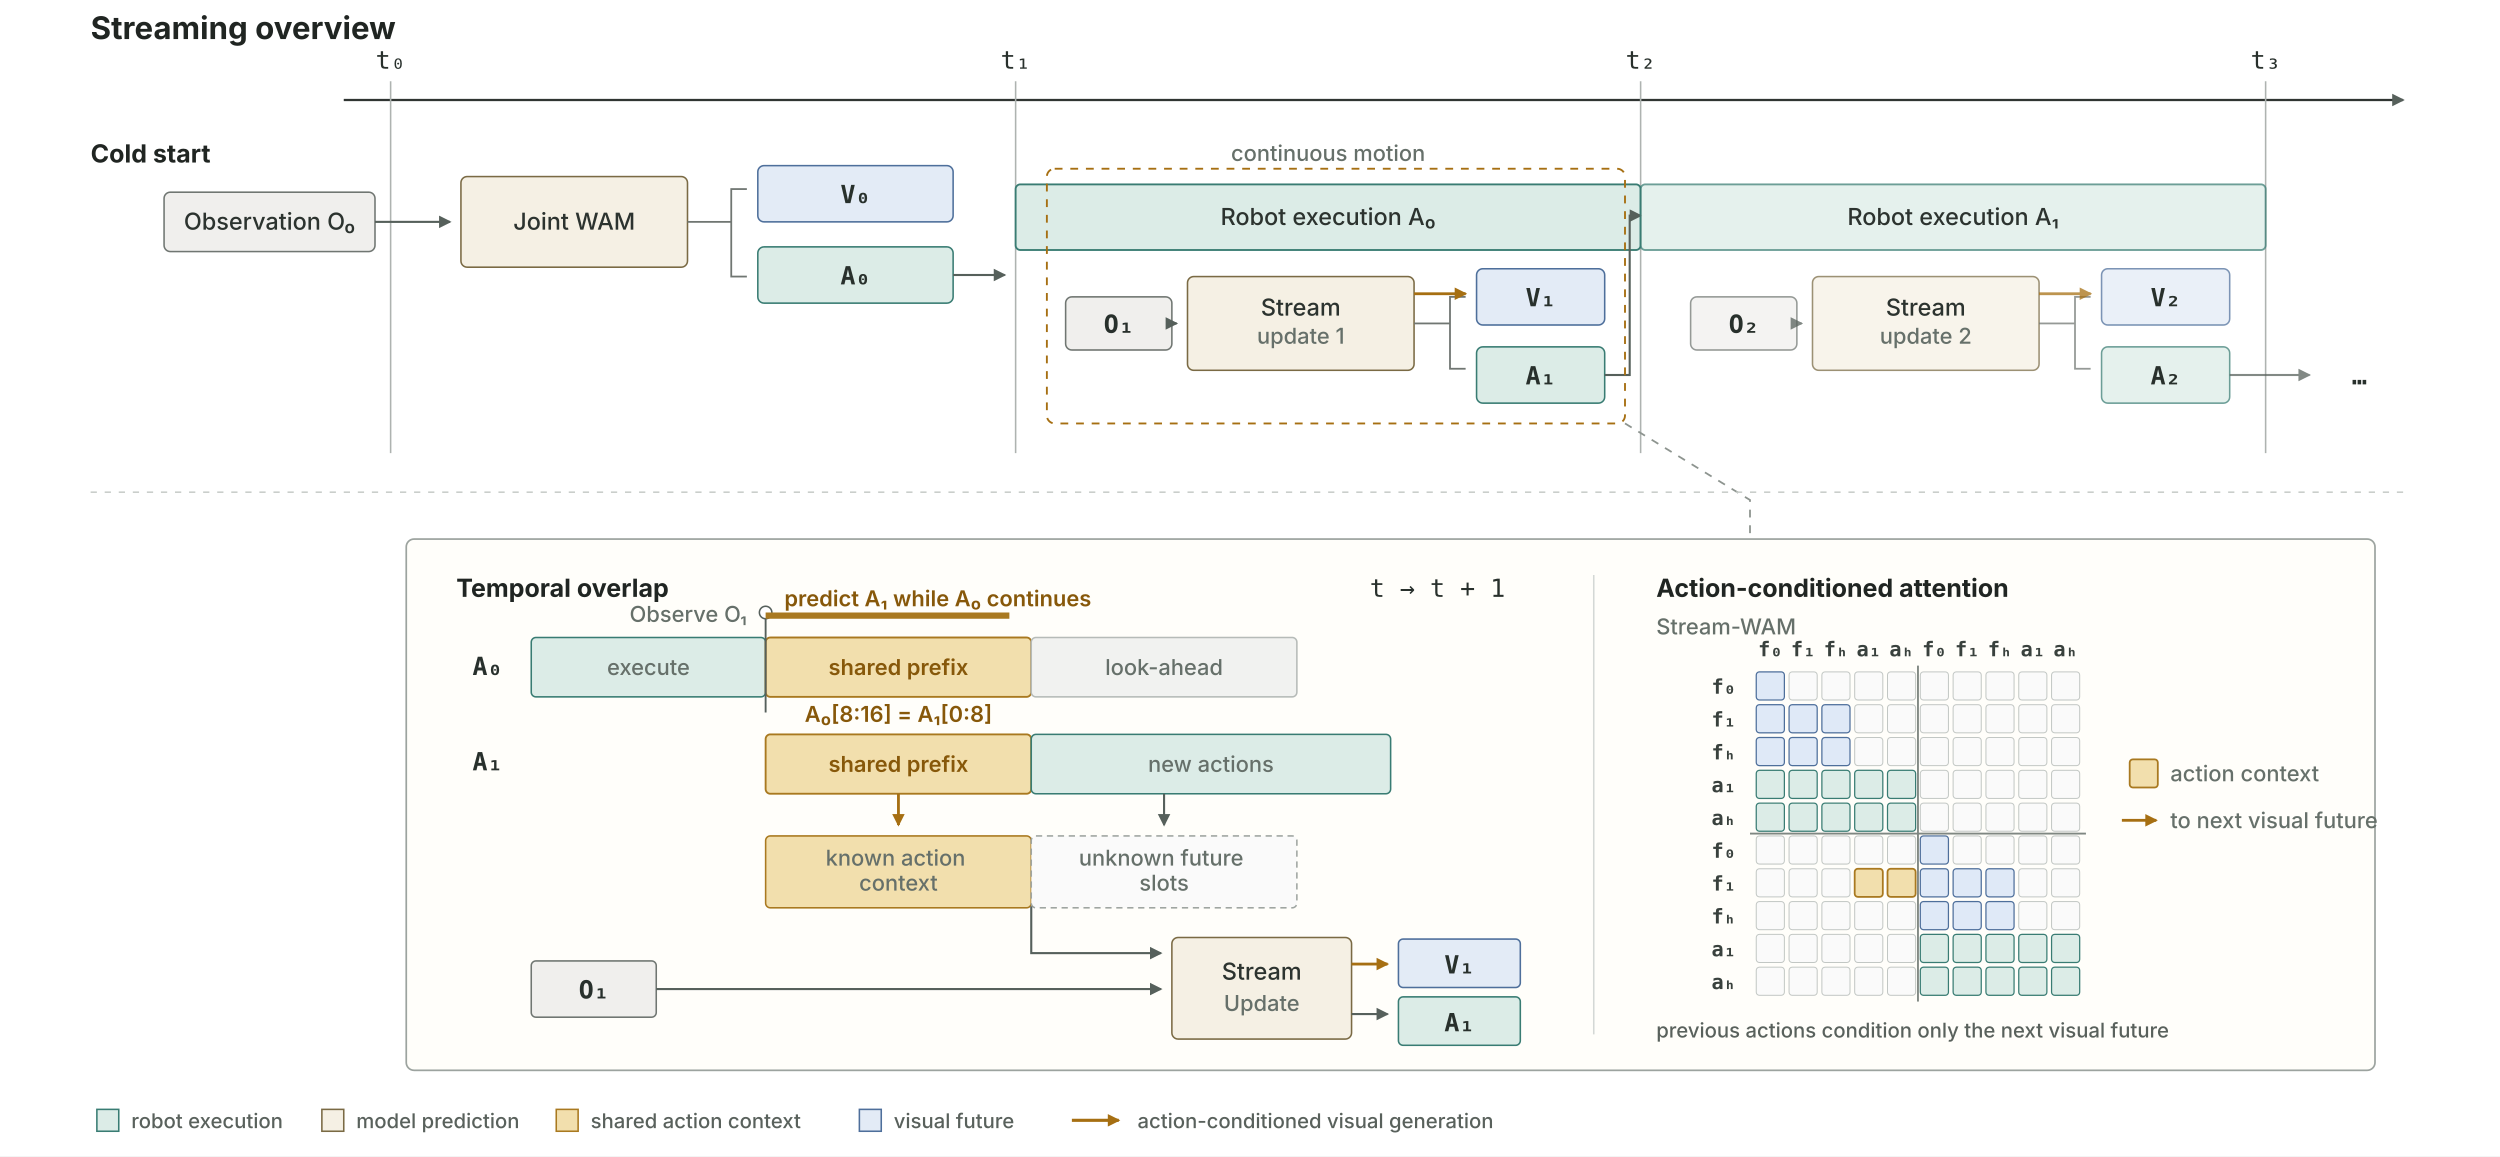
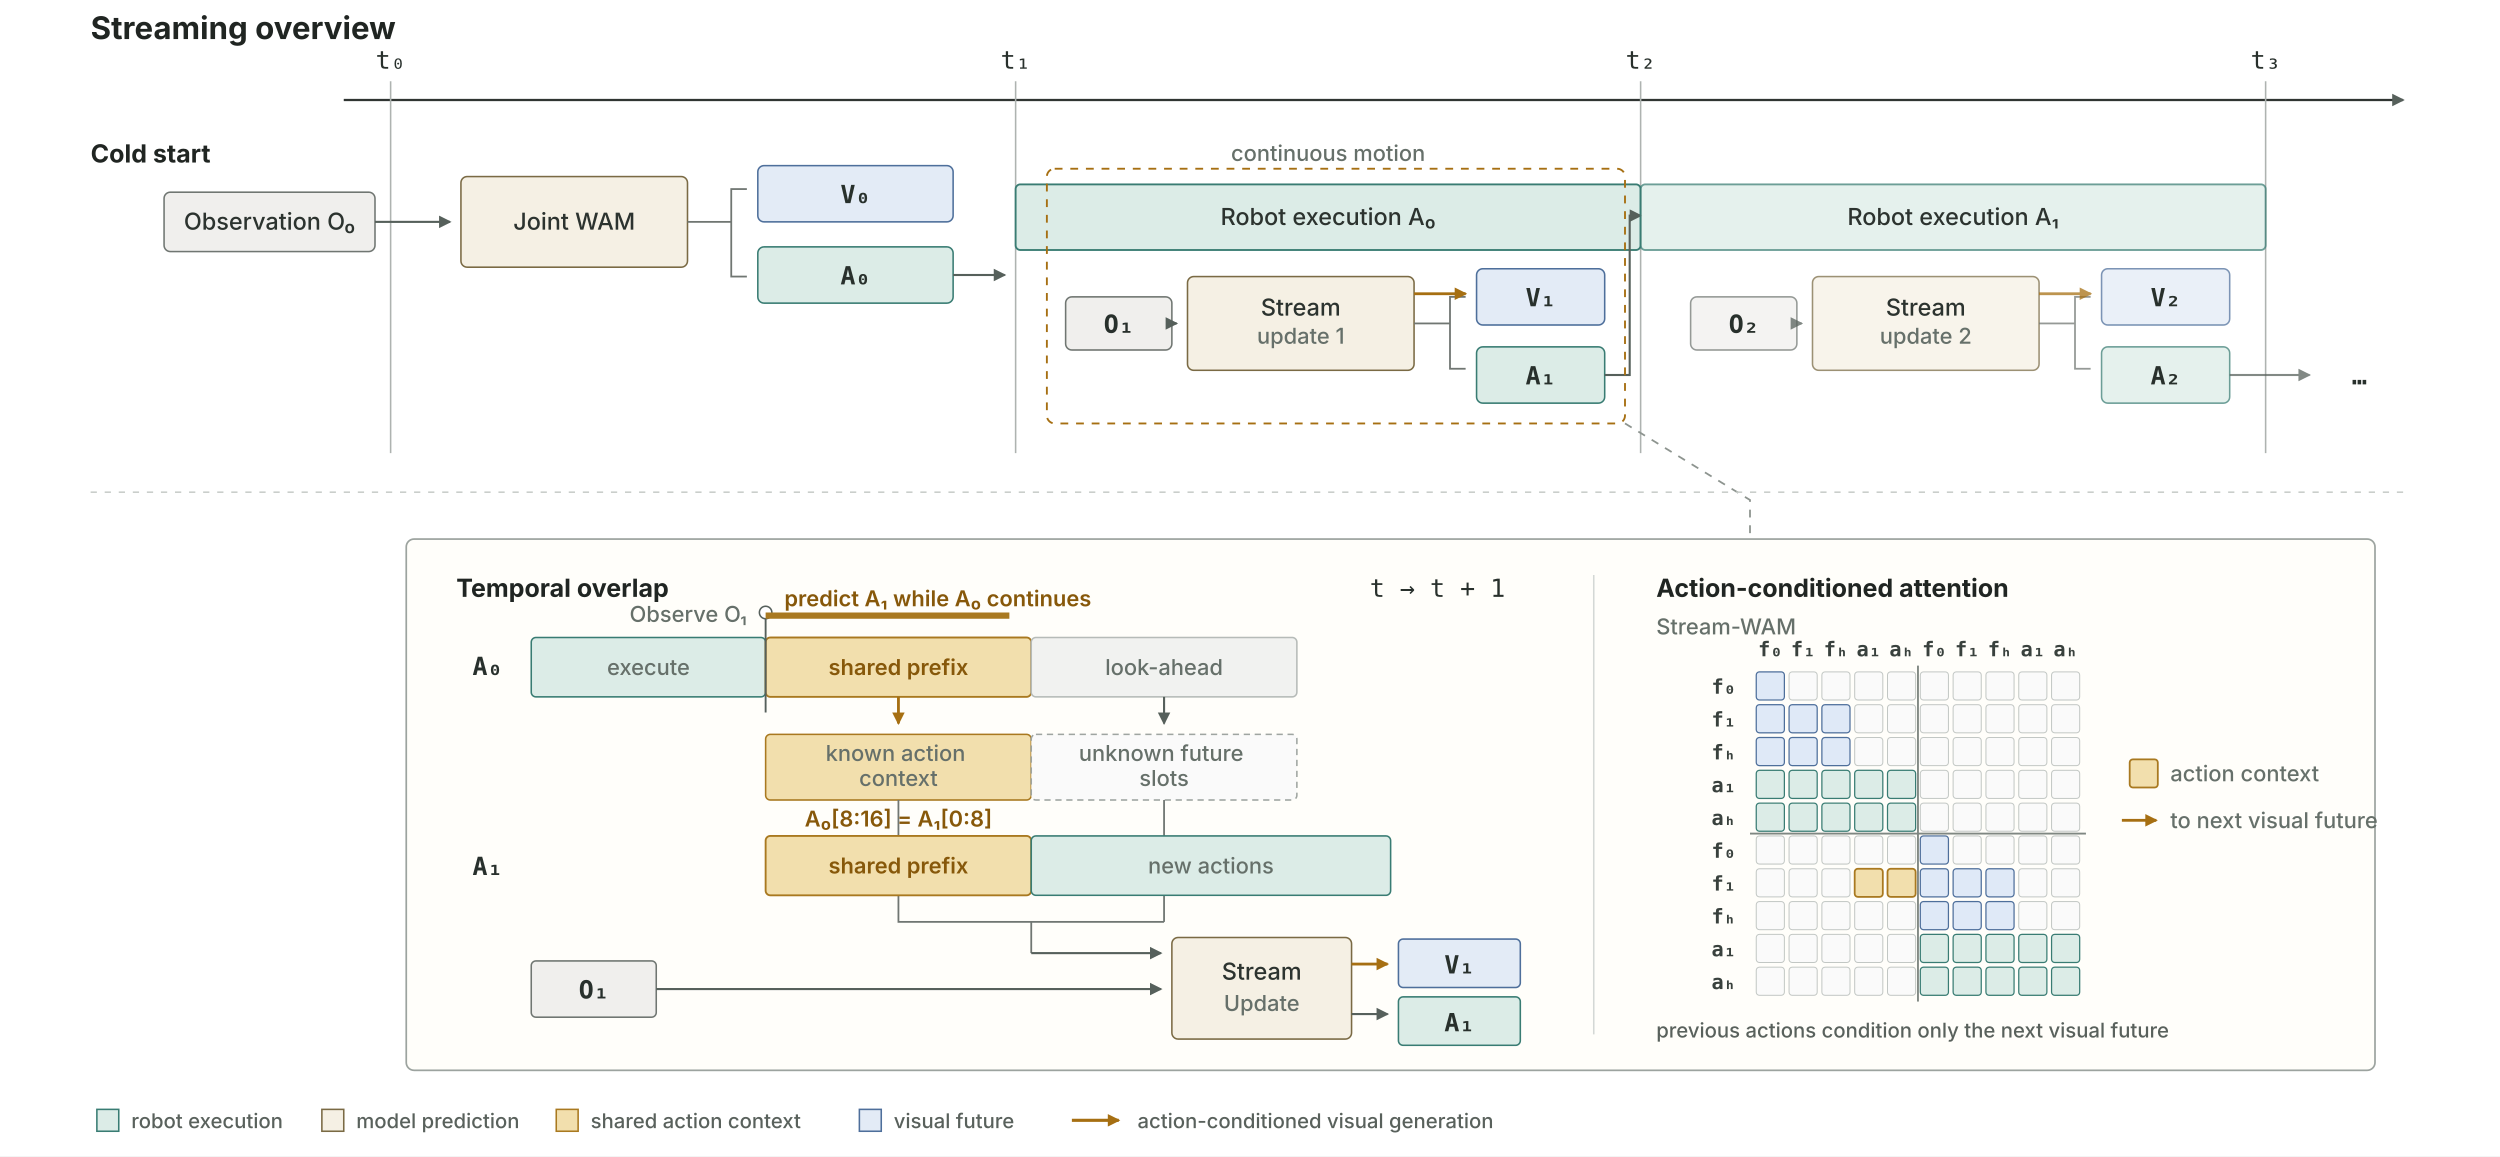
<svg xmlns="http://www.w3.org/2000/svg" viewBox="0 0 1600 740" role="img" aria-labelledby="streamwam-method-title streamwam-method-desc">
  <defs>
    <marker id="arrow-gray" markerWidth="8" markerHeight="8" refX="7" refY="4" orient="auto" markerUnits="userSpaceOnUse">
      <path d="M0 0 L8 4 L0 8 Z" fill="#56605b" />
    </marker>
    <marker id="arrow-gold" markerWidth="8" markerHeight="8" refX="7" refY="4" orient="auto" markerUnits="userSpaceOnUse">
      <path d="M0 0 L8 4 L0 8 Z" fill="#a66f12" />
    </marker>
    <style>
      .axis{stroke:#303532;stroke-width:1.45;fill:none}.landmark{stroke:#aeb3b0;stroke-width:1;fill:none}.guide{stroke:#c8cdca;stroke-width:1;stroke-dasharray:4 5;fill:none}
      .connector{stroke:#56605b;stroke-width:1.35;fill:none;marker-end:url(#arrow-gray)}.connector-plain{stroke:#707672;stroke-width:1.15;fill:none}.gold-path{stroke:#a66f12;stroke-width:1.8;fill:none;marker-end:url(#arrow-gold)}.callout{stroke:#8d948f;stroke-width:1.15;stroke-dasharray:5 5;fill:none}
      .title{font:650 20px/1.2 Inter,ui-sans-serif,system-ui,sans-serif;fill:#202522}.section{font:650 16px/1.2 Inter,ui-sans-serif,system-ui,sans-serif;fill:#202522}.label{font:500 15px/1.2 Inter,ui-sans-serif,system-ui,sans-serif;fill:#2c332f;text-anchor:middle}.small{font:500 14px/1.2 Inter,ui-sans-serif,system-ui,sans-serif;fill:#66706a;text-anchor:middle}.gold-label{font:600 14px/1.2 Inter,ui-sans-serif,system-ui,sans-serif;fill:#87580a;text-anchor:middle}.mono{font:600 16px/1 ui-monospace,SFMono-Regular,Consolas,monospace;fill:#28302c;text-anchor:middle}.time{font:500 16px/1 ui-monospace,SFMono-Regular,Consolas,monospace;fill:#28302c;text-anchor:middle}.legend{font:500 13px/1.2 Inter,ui-sans-serif,system-ui,sans-serif;fill:#59615c}
      .attention-token{font:600 13px/1 ui-monospace,SFMono-Regular,Consolas,monospace;fill:#39413d;text-anchor:middle}.attention-visual{fill:#dfe9f7;stroke:#4e6f9b;stroke-width:.8}.attention-action{fill:#dcece7;stroke:#397c73;stroke-width:.8}.attention-conditioned{fill:#f2dfad;stroke:#a97920;stroke-width:1.15}.attention-masked{fill:#fafafa;stroke:#c2c7c4;stroke-width:.65}
      .anchor-end{text-anchor:end}.anchor-start{text-anchor:start}.secondary rect,.secondary path{opacity:.74}
    </style>
  </defs>
  <rect width="1600" height="740" fill="#ffffff" />
  <g id="global-overview">
    <text class="title" x="58" y="25">Streaming overview</text>
    <g id="time-axis">
      <path class="axis" d="M220 64 H1538" marker-end="url(#arrow-gray)" />
      <line id="time-t0" class="landmark" x1="250" y1="52" x2="250" y2="290" />
      <line id="time-t1" class="landmark" x1="650" y1="52" x2="650" y2="290" />
      <line id="time-t2" class="landmark" x1="1050" y1="52" x2="1050" y2="290" />
      <line id="time-t3" class="landmark" x1="1450" y1="52" x2="1450" y2="290" />
      <text class="time" x="250" y="44">t₀</text>
      <text class="time" x="650" y="44">t₁</text>
      <text class="time" x="1050" y="44">t₂</text>
      <text class="time" x="1450" y="44">t₃</text>
    </g>
    <g id="overview-cold-start">
      <text class="section" x="58" y="104">Cold start</text>
      <rect x="105" y="123" width="135" height="38" rx="4" fill="#f0efed" stroke="#707672" />
      <text class="label" x="172.5" y="147">Observation O₀</text>
      <path class="connector" d="M240 142 H288" />
      <rect id="joint-wam-0" x="295" y="113" width="145" height="58" rx="4" fill="#f5f0e4" stroke="#7a6a44" />
      <text class="label" x="367.5" y="147">Joint WAM</text>
      <path class="connector-plain" d="M440 142 H468 V121 H478 M468 142 V177 H478" />
      <rect id="video-0" x="485" y="106" width="125" height="36" rx="4" fill="#e3ebf6" stroke="#4e6f9b" />
      <text class="mono" x="547.5" y="130">V₀</text>
      <rect id="action-0" x="485" y="158" width="125" height="36" rx="4" fill="#dcece7" stroke="#397c73" />
      <text class="mono" x="547.5" y="182">A₀</text>
      <path class="connector" d="M610 176 H643" />
    </g>
    <g id="overview-cycle-1">
      <text class="small" x="850" y="103">continuous motion</text>
      <rect id="overview-execution-0" x="650" y="118" width="400" height="42" rx="3" fill="#dcece7" stroke="#397c73" stroke-width="1.2" />
      <text class="label" x="850" y="144">Robot execution A₀</text>
      <rect x="682" y="190" width="68" height="34" rx="4" fill="#f0efed" stroke="#707672" />
      <text class="mono" x="716" y="213">O₁</text>
      <path class="connector" d="M750 207 H753" />
      <rect id="overview-update-1" x="760" y="177" width="145" height="60" rx="4" fill="#f5f0e4" stroke="#7a6a44" />
      <text class="label" x="832.5" y="202">Stream</text>
      <text class="small" x="832.5" y="220">update 1</text>
      <path class="connector-plain" d="M905 207 H928 V190 H938 M928 207 V236 H938" />
      <rect id="overview-video-1" x="945" y="172" width="82" height="36" rx="4" fill="#e3ebf6" stroke="#4e6f9b" />
      <text class="mono" x="986" y="196">V₁</text>
      <rect id="overview-action-1" x="945" y="222" width="82" height="36" rx="4" fill="#dcece7" stroke="#397c73" />
      <text class="mono" x="986" y="246">A₁</text>
      <path class="gold-path" d="M905 188 H938" />
      <path class="connector" d="M1027 240 H1043 V138 H1050" />
    </g>
    <g id="overview-cycle-2" class="secondary">
      <rect id="overview-execution-1" x="1050" y="118" width="400" height="42" rx="3" fill="#dcece7" stroke="#397c73" stroke-width="1.2" />
      <text class="label" x="1250" y="144">Robot execution A₁</text>
      <rect x="1082" y="190" width="68" height="34" rx="4" fill="#f0efed" stroke="#707672" />
      <text class="mono" x="1116" y="213">O₂</text>
      <path class="connector" d="M1150 207 H1153" />
      <rect id="overview-update-2" x="1160" y="177" width="145" height="60" rx="4" fill="#f5f0e4" stroke="#7a6a44" />
      <text class="label" x="1232.5" y="202">Stream</text>
      <text class="small" x="1232.5" y="220">update 2</text>
      <path class="connector-plain" d="M1305 207 H1328 V190 H1338 M1328 207 V236 H1338" />
      <rect x="1345" y="172" width="82" height="36" rx="4" fill="#e3ebf6" stroke="#4e6f9b" />
      <text class="mono" x="1386" y="196">V₂</text>
      <rect x="1345" y="222" width="82" height="36" rx="4" fill="#dcece7" stroke="#397c73" />
      <text class="mono" x="1386" y="246">A₂</text>
      <path class="gold-path" d="M1305 188 H1338" />
      <path class="connector" d="M1427 240 H1478" />
      <text class="mono" x="1510" y="246">…</text>
    </g>
    <rect id="inset-selection" x="670" y="108" width="370" height="163" rx="5" fill="none" stroke="#a66f12" stroke-width="1.2" stroke-dasharray="5 5" />
    <path id="inset-callout" class="callout" d="M1040 271 L1120 320 L1120 345" />
  </g>
  <path class="guide" d="M58 315 H1540" />
  <g id="detail-inset">
    <rect id="detail-inset-frame" x="260" y="345" width="1260" height="340" rx="5" fill="#fffefa" stroke="#9ca39f" stroke-width="1.1" />
    <rect id="temporal-overlap-panel" x="288" y="362" width="710" height="300" fill="none" />
    <rect id="attention-panel" x="1042" y="362" width="450" height="300" fill="none" />
    <line id="inset-divider" x1="1020" y1="368" x2="1020" y2="662" stroke="#d4d8d5" stroke-width="1" />
    <text class="section" x="292" y="382">Temporal overlap</text>
    <text class="time" x="920" y="382">t → t + 1</text>
    <text class="mono" x="312" y="432">A₀</text>
    <rect id="inset-a0-before" x="340" y="408" width="150" height="38" rx="3" fill="#dcece7" stroke="#397c73" />
    <rect id="inset-a0-overlap" x="490" y="408" width="170" height="38" rx="3" fill="#f2dfad" stroke="#a97920" stroke-width="1.2" />
    <rect id="inset-a0-lookahead" x="660" y="408" width="170" height="38" rx="3" fill="#f1f2f0" stroke="#b6bbb8" />
    <text class="small" x="415" y="432">execute</text>
    <text class="gold-label" x="575" y="432">shared prefix</text>
    <text class="small" x="745" y="432">look-ahead</text>
    <line id="inset-observation" x1="490" y1="392" x2="490" y2="456" stroke="#56605b" stroke-width="1.2" />
    <circle cx="490" cy="392" r="4" fill="#fff" stroke="#56605b" />
    <text id="inset-observation-label" class="small anchor-end" x="478" y="398">Observe O₁</text>
    <line x1="490" y1="394" x2="646" y2="394" stroke="#a97920" stroke-width="4" />
    <text id="inset-inference-label" class="gold-label anchor-start" x="502" y="388">predict A₁ while A₀ continues</text>
-     <text class="mono" x="312" y="493">A₁</text>
-     <rect id="inset-shared-prefix" x="490" y="470" width="170" height="38" rx="3" fill="#f2dfad" stroke="#a97920" stroke-width="1.2" />
-     <rect id="inset-a1-continuation" x="660" y="470" width="230" height="38" rx="3" fill="#dcece7" stroke="#397c73" />
-     <text class="gold-label" x="575" y="494">shared prefix</text>
-     <text class="small" x="775" y="494">new actions</text>
-     <text class="gold-label" x="575" y="462">A₀[8:16] = A₁[0:8]</text>
-     <path id="shared-to-known" class="gold-path" d="M575 508 V528" />
-     <path id="lookahead-to-unknown" class="connector" d="M745 508 V528" />
-     <rect id="inset-known-context" x="490" y="535" width="170" height="46" rx="3" fill="#f2dfad" stroke="#a97920" />
-     <rect id="inset-unknown-slots" x="660" y="535" width="170" height="46" rx="3" fill="#fafafa" stroke="#9fa5a1" stroke-dasharray="4 3" />
-     <text class="small" x="575" y="554">
+     <path id="shared-to-known" class="gold-path" d="M575 446 V463" />
+     <path id="lookahead-to-unknown" class="connector" d="M745 446 V463" />
+     <rect id="inset-known-context" x="490" y="470" width="170" height="42" rx="3" fill="#f2dfad" stroke="#a97920" />
+     <rect id="inset-unknown-slots" x="660" y="470" width="170" height="42" rx="3" fill="#fafafa" stroke="#9fa5a1" stroke-dasharray="4 3" />
+     <text class="small" x="575" y="487">
      <tspan x="575">known action</tspan>
      <tspan x="575" dy="16">context</tspan>
    </text>
-     <text class="small" x="745" y="554">
+     <text class="small" x="745" y="487">
      <tspan x="745">unknown future</tspan>
      <tspan x="745" dy="16">slots</tspan>
    </text>
+     <path id="inset-condition-bus" class="connector-plain" d="M575 512 V590 H745 M745 512 V590 M660 590 V610" />
+     <text class="mono" x="312" y="560">A₁</text>
+     <rect id="inset-shared-prefix" x="490" y="535" width="170" height="38" rx="3" fill="#f2dfad" stroke="#a97920" stroke-width="1.2" />
+     <rect id="inset-a1-continuation" x="660" y="535" width="230" height="38" rx="3" fill="#dcece7" stroke="#397c73" />
+     <text class="gold-label" x="575" y="559">shared prefix</text>
+     <text class="small" x="775" y="559">new actions</text>
+     <text class="gold-label" x="575" y="529">A₀[8:16] = A₁[0:8]</text>
    <rect x="340" y="615" width="80" height="36" rx="3" fill="#f0efed" stroke="#707672" />
    <text class="mono" x="380" y="639">O₁</text>
    <path id="inset-observation-input" class="connector" d="M420 633 H743" />
-     <path id="inset-context-input" class="connector" d="M660 580 V610 H743" />
+     <path id="inset-context-input" class="connector" d="M660 610 H743" />
    <rect id="inset-update" x="750" y="600" width="115" height="65" rx="4" fill="#f5f0e4" stroke="#7a6a44" />
    <text class="label" x="807.5" y="627">Stream</text>
    <text class="small" x="807.5" y="647">Update</text>
    <path id="inset-condition-to-video" class="gold-path" d="M865 617 H888" />
    <path id="inset-action-output" class="connector" d="M865 649 H888" />
    <rect id="inset-video-1" x="895" y="601" width="78" height="31" rx="3" fill="#e3ebf6" stroke="#4e6f9b" />
    <text class="mono" x="934" y="623">V₁</text>
    <rect id="inset-action-1" x="895" y="638" width="78" height="31" rx="3" fill="#dcece7" stroke="#397c73" />
    <text class="mono" x="934" y="660">A₁</text>
    <text class="section" x="1060" y="382">Action-conditioned attention</text>
    <text class="small anchor-start" x="1060" y="406">Stream-WAM</text>
    <g id="attention-column-labels">
      <text class="attention-token" x="1133" y="420">f₀</text>
      <text class="attention-token" x="1154" y="420">f₁</text>
      <text class="attention-token" x="1175" y="420">fₕ</text>
      <text class="attention-token" x="1196" y="420">a₁</text>
      <text class="attention-token" x="1217" y="420">aₕ</text>
      <text class="attention-token" x="1238" y="420">f₀</text>
      <text class="attention-token" x="1259" y="420">f₁</text>
      <text class="attention-token" x="1280" y="420">fₕ</text>
      <text class="attention-token" x="1301" y="420">a₁</text>
      <text class="attention-token" x="1322" y="420">aₕ</text>
    </g>
    <g id="attention-row-labels">
      <text class="attention-token anchor-end" x="1111" y="444">f₀</text>
      <text class="attention-token anchor-end" x="1111" y="465">f₁</text>
      <text class="attention-token anchor-end" x="1111" y="486">fₕ</text>
      <text class="attention-token anchor-end" x="1111" y="507">a₁</text>
      <text class="attention-token anchor-end" x="1111" y="528">aₕ</text>
      <text class="attention-token anchor-end" x="1111" y="549">f₀</text>
      <text class="attention-token anchor-end" x="1111" y="570">f₁</text>
      <text class="attention-token anchor-end" x="1111" y="591">fₕ</text>
      <text class="attention-token anchor-end" x="1111" y="612">a₁</text>
      <text class="attention-token anchor-end" x="1111" y="633">aₕ</text>
    </g>
    <g id="streamwam-attention-mask">
      <rect class="attention-visual" data-row="0" data-col="0" x="1124" y="430" width="18" height="18" rx="2" />
      <rect class="attention-masked" data-row="0" data-col="1" x="1145" y="430" width="18" height="18" rx="2" />
      <rect class="attention-masked" data-row="0" data-col="2" x="1166" y="430" width="18" height="18" rx="2" />
      <rect class="attention-masked" data-row="0" data-col="3" x="1187" y="430" width="18" height="18" rx="2" />
      <rect class="attention-masked" data-row="0" data-col="4" x="1208" y="430" width="18" height="18" rx="2" />
      <rect class="attention-masked" data-row="0" data-col="5" x="1229" y="430" width="18" height="18" rx="2" />
      <rect class="attention-masked" data-row="0" data-col="6" x="1250" y="430" width="18" height="18" rx="2" />
      <rect class="attention-masked" data-row="0" data-col="7" x="1271" y="430" width="18" height="18" rx="2" />
      <rect class="attention-masked" data-row="0" data-col="8" x="1292" y="430" width="18" height="18" rx="2" />
      <rect class="attention-masked" data-row="0" data-col="9" x="1313" y="430" width="18" height="18" rx="2" />
      <rect class="attention-visual" data-row="1" data-col="0" x="1124" y="451" width="18" height="18" rx="2" />
      <rect class="attention-visual" data-row="1" data-col="1" x="1145" y="451" width="18" height="18" rx="2" />
      <rect class="attention-visual" data-row="1" data-col="2" x="1166" y="451" width="18" height="18" rx="2" />
      <rect class="attention-masked" data-row="1" data-col="3" x="1187" y="451" width="18" height="18" rx="2" />
      <rect class="attention-masked" data-row="1" data-col="4" x="1208" y="451" width="18" height="18" rx="2" />
      <rect class="attention-masked" data-row="1" data-col="5" x="1229" y="451" width="18" height="18" rx="2" />
      <rect class="attention-masked" data-row="1" data-col="6" x="1250" y="451" width="18" height="18" rx="2" />
      <rect class="attention-masked" data-row="1" data-col="7" x="1271" y="451" width="18" height="18" rx="2" />
      <rect class="attention-masked" data-row="1" data-col="8" x="1292" y="451" width="18" height="18" rx="2" />
      <rect class="attention-masked" data-row="1" data-col="9" x="1313" y="451" width="18" height="18" rx="2" />
      <rect class="attention-visual" data-row="2" data-col="0" x="1124" y="472" width="18" height="18" rx="2" />
      <rect class="attention-visual" data-row="2" data-col="1" x="1145" y="472" width="18" height="18" rx="2" />
      <rect class="attention-visual" data-row="2" data-col="2" x="1166" y="472" width="18" height="18" rx="2" />
      <rect class="attention-masked" data-row="2" data-col="3" x="1187" y="472" width="18" height="18" rx="2" />
      <rect class="attention-masked" data-row="2" data-col="4" x="1208" y="472" width="18" height="18" rx="2" />
      <rect class="attention-masked" data-row="2" data-col="5" x="1229" y="472" width="18" height="18" rx="2" />
      <rect class="attention-masked" data-row="2" data-col="6" x="1250" y="472" width="18" height="18" rx="2" />
      <rect class="attention-masked" data-row="2" data-col="7" x="1271" y="472" width="18" height="18" rx="2" />
      <rect class="attention-masked" data-row="2" data-col="8" x="1292" y="472" width="18" height="18" rx="2" />
      <rect class="attention-masked" data-row="2" data-col="9" x="1313" y="472" width="18" height="18" rx="2" />
      <rect class="attention-action" data-row="3" data-col="0" x="1124" y="493" width="18" height="18" rx="2" />
      <rect class="attention-action" data-row="3" data-col="1" x="1145" y="493" width="18" height="18" rx="2" />
      <rect class="attention-action" data-row="3" data-col="2" x="1166" y="493" width="18" height="18" rx="2" />
      <rect class="attention-action" data-row="3" data-col="3" x="1187" y="493" width="18" height="18" rx="2" />
      <rect class="attention-action" data-row="3" data-col="4" x="1208" y="493" width="18" height="18" rx="2" />
      <rect class="attention-masked" data-row="3" data-col="5" x="1229" y="493" width="18" height="18" rx="2" />
      <rect class="attention-masked" data-row="3" data-col="6" x="1250" y="493" width="18" height="18" rx="2" />
      <rect class="attention-masked" data-row="3" data-col="7" x="1271" y="493" width="18" height="18" rx="2" />
      <rect class="attention-masked" data-row="3" data-col="8" x="1292" y="493" width="18" height="18" rx="2" />
      <rect class="attention-masked" data-row="3" data-col="9" x="1313" y="493" width="18" height="18" rx="2" />
      <rect class="attention-action" data-row="4" data-col="0" x="1124" y="514" width="18" height="18" rx="2" />
      <rect class="attention-action" data-row="4" data-col="1" x="1145" y="514" width="18" height="18" rx="2" />
      <rect class="attention-action" data-row="4" data-col="2" x="1166" y="514" width="18" height="18" rx="2" />
      <rect class="attention-action" data-row="4" data-col="3" x="1187" y="514" width="18" height="18" rx="2" />
      <rect class="attention-action" data-row="4" data-col="4" x="1208" y="514" width="18" height="18" rx="2" />
      <rect class="attention-masked" data-row="4" data-col="5" x="1229" y="514" width="18" height="18" rx="2" />
      <rect class="attention-masked" data-row="4" data-col="6" x="1250" y="514" width="18" height="18" rx="2" />
      <rect class="attention-masked" data-row="4" data-col="7" x="1271" y="514" width="18" height="18" rx="2" />
      <rect class="attention-masked" data-row="4" data-col="8" x="1292" y="514" width="18" height="18" rx="2" />
      <rect class="attention-masked" data-row="4" data-col="9" x="1313" y="514" width="18" height="18" rx="2" />
      <rect class="attention-masked" data-row="5" data-col="0" x="1124" y="535" width="18" height="18" rx="2" />
      <rect class="attention-masked" data-row="5" data-col="1" x="1145" y="535" width="18" height="18" rx="2" />
      <rect class="attention-masked" data-row="5" data-col="2" x="1166" y="535" width="18" height="18" rx="2" />
      <rect class="attention-masked" data-row="5" data-col="3" x="1187" y="535" width="18" height="18" rx="2" />
      <rect class="attention-masked" data-row="5" data-col="4" x="1208" y="535" width="18" height="18" rx="2" />
      <rect class="attention-visual" data-row="5" data-col="5" x="1229" y="535" width="18" height="18" rx="2" />
      <rect class="attention-masked" data-row="5" data-col="6" x="1250" y="535" width="18" height="18" rx="2" />
      <rect class="attention-masked" data-row="5" data-col="7" x="1271" y="535" width="18" height="18" rx="2" />
      <rect class="attention-masked" data-row="5" data-col="8" x="1292" y="535" width="18" height="18" rx="2" />
      <rect class="attention-masked" data-row="5" data-col="9" x="1313" y="535" width="18" height="18" rx="2" />
      <rect class="attention-masked" data-row="6" data-col="0" x="1124" y="556" width="18" height="18" rx="2" />
      <rect class="attention-masked" data-row="6" data-col="1" x="1145" y="556" width="18" height="18" rx="2" />
      <rect class="attention-masked" data-row="6" data-col="2" x="1166" y="556" width="18" height="18" rx="2" />
      <rect class="attention-conditioned" data-row="6" data-col="3" x="1187" y="556" width="18" height="18" rx="2" />
      <rect class="attention-conditioned" data-row="6" data-col="4" x="1208" y="556" width="18" height="18" rx="2" />
      <rect class="attention-visual" data-row="6" data-col="5" x="1229" y="556" width="18" height="18" rx="2" />
      <rect class="attention-visual" data-row="6" data-col="6" x="1250" y="556" width="18" height="18" rx="2" />
      <rect class="attention-visual" data-row="6" data-col="7" x="1271" y="556" width="18" height="18" rx="2" />
      <rect class="attention-masked" data-row="6" data-col="8" x="1292" y="556" width="18" height="18" rx="2" />
      <rect class="attention-masked" data-row="6" data-col="9" x="1313" y="556" width="18" height="18" rx="2" />
      <rect class="attention-masked" data-row="7" data-col="0" x="1124" y="577" width="18" height="18" rx="2" />
      <rect class="attention-masked" data-row="7" data-col="1" x="1145" y="577" width="18" height="18" rx="2" />
      <rect class="attention-masked" data-row="7" data-col="2" x="1166" y="577" width="18" height="18" rx="2" />
      <rect class="attention-masked" data-row="7" data-col="3" x="1187" y="577" width="18" height="18" rx="2" />
      <rect class="attention-masked" data-row="7" data-col="4" x="1208" y="577" width="18" height="18" rx="2" />
      <rect class="attention-visual" data-row="7" data-col="5" x="1229" y="577" width="18" height="18" rx="2" />
      <rect class="attention-visual" data-row="7" data-col="6" x="1250" y="577" width="18" height="18" rx="2" />
      <rect class="attention-visual" data-row="7" data-col="7" x="1271" y="577" width="18" height="18" rx="2" />
      <rect class="attention-masked" data-row="7" data-col="8" x="1292" y="577" width="18" height="18" rx="2" />
      <rect class="attention-masked" data-row="7" data-col="9" x="1313" y="577" width="18" height="18" rx="2" />
      <rect class="attention-masked" data-row="8" data-col="0" x="1124" y="598" width="18" height="18" rx="2" />
      <rect class="attention-masked" data-row="8" data-col="1" x="1145" y="598" width="18" height="18" rx="2" />
      <rect class="attention-masked" data-row="8" data-col="2" x="1166" y="598" width="18" height="18" rx="2" />
      <rect class="attention-masked" data-row="8" data-col="3" x="1187" y="598" width="18" height="18" rx="2" />
      <rect class="attention-masked" data-row="8" data-col="4" x="1208" y="598" width="18" height="18" rx="2" />
      <rect class="attention-action" data-row="8" data-col="5" x="1229" y="598" width="18" height="18" rx="2" />
      <rect class="attention-action" data-row="8" data-col="6" x="1250" y="598" width="18" height="18" rx="2" />
      <rect class="attention-action" data-row="8" data-col="7" x="1271" y="598" width="18" height="18" rx="2" />
      <rect class="attention-action" data-row="8" data-col="8" x="1292" y="598" width="18" height="18" rx="2" />
      <rect class="attention-action" data-row="8" data-col="9" x="1313" y="598" width="18" height="18" rx="2" />
      <rect class="attention-masked" data-row="9" data-col="0" x="1124" y="619" width="18" height="18" rx="2" />
      <rect class="attention-masked" data-row="9" data-col="1" x="1145" y="619" width="18" height="18" rx="2" />
      <rect class="attention-masked" data-row="9" data-col="2" x="1166" y="619" width="18" height="18" rx="2" />
      <rect class="attention-masked" data-row="9" data-col="3" x="1187" y="619" width="18" height="18" rx="2" />
      <rect class="attention-masked" data-row="9" data-col="4" x="1208" y="619" width="18" height="18" rx="2" />
      <rect class="attention-action" data-row="9" data-col="5" x="1229" y="619" width="18" height="18" rx="2" />
      <rect class="attention-action" data-row="9" data-col="6" x="1250" y="619" width="18" height="18" rx="2" />
      <rect class="attention-action" data-row="9" data-col="7" x="1271" y="619" width="18" height="18" rx="2" />
      <rect class="attention-action" data-row="9" data-col="8" x="1292" y="619" width="18" height="18" rx="2" />
      <rect class="attention-action" data-row="9" data-col="9" x="1313" y="619" width="18" height="18" rx="2" />
    </g>
    <line x1="1227.5" y1="426" x2="1227.5" y2="641" stroke="#7f8782" stroke-width="1.2" />
    <line x1="1120" y1="533.5" x2="1335" y2="533.5" stroke="#7f8782" stroke-width="1.2" />
    <rect x="1363" y="486" width="18" height="18" rx="2" class="attention-conditioned" />
    <text class="small anchor-start" x="1389" y="500">action context</text>
    <path class="gold-path" d="M1358 525 H1380" />
    <text class="small anchor-start" x="1389" y="530">to next visual future</text>
    <text class="legend anchor-start" x="1060" y="664">previous actions condition only the next visual future</text>
  </g>
  <g transform="translate(62 710)">
    <rect width="14" height="14" fill="#dcece7" stroke="#397c73" />
    <text class="legend" x="22" y="12">robot execution</text>
    <rect x="144" width="14" height="14" fill="#f5f0e4" stroke="#7a6a44" />
    <text class="legend" x="166" y="12">model prediction</text>
    <rect x="294" width="14" height="14" fill="#f2dfad" stroke="#a97920" />
    <text class="legend" x="316" y="12">shared action context</text>
    <rect x="488" width="14" height="14" fill="#e3ebf6" stroke="#4e6f9b" />
    <text class="legend" x="510" y="12">visual future</text>
    <line x1="624" y1="7" x2="654" y2="7" stroke="#a66f12" stroke-width="2" marker-end="url(#arrow-gold)" />
    <text class="legend" x="666" y="12">action-conditioned visual generation</text>
  </g>
</svg>
